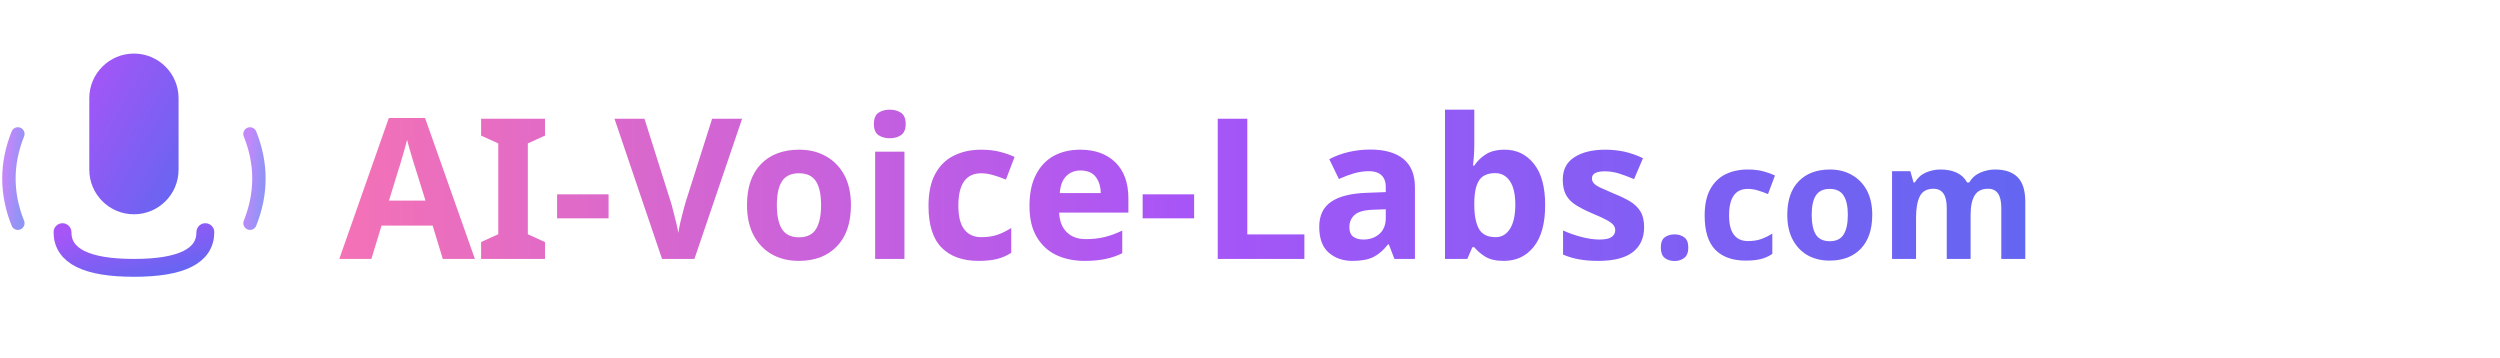
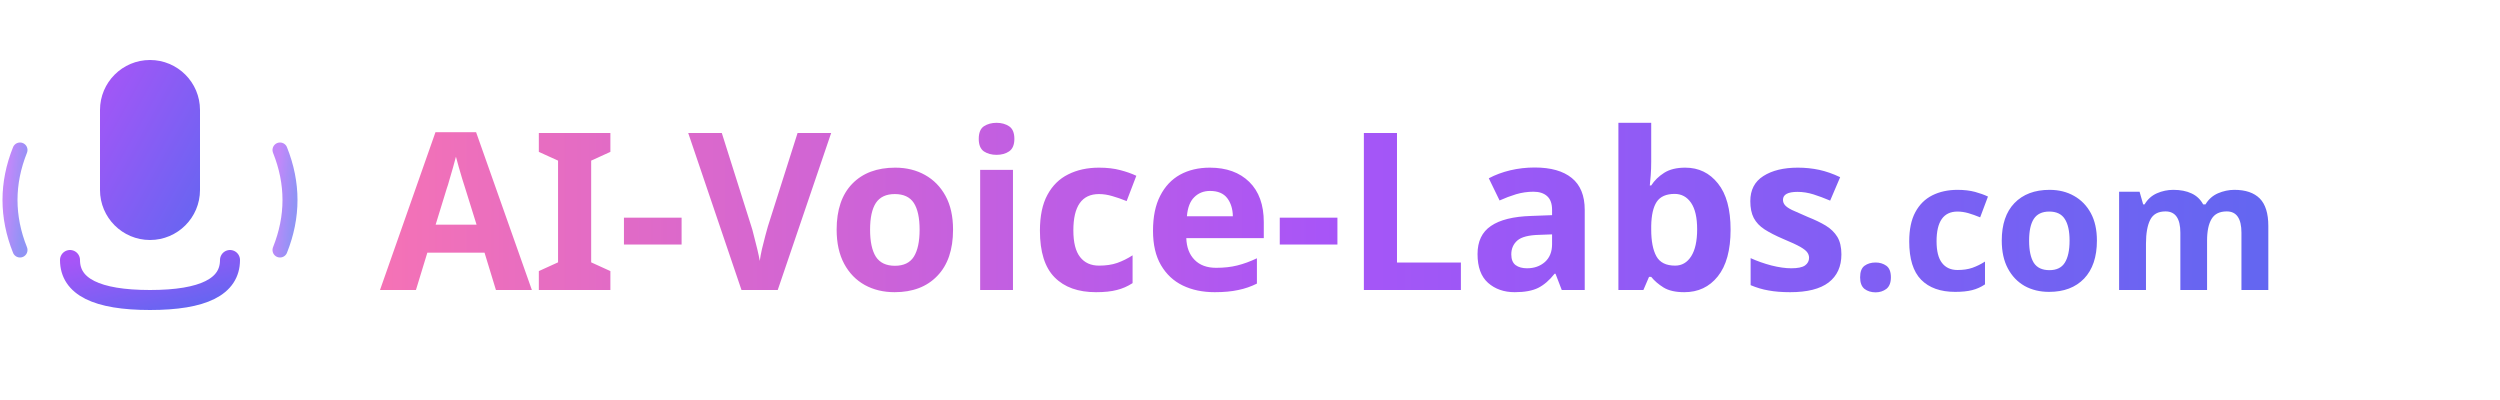
- <svg xmlns="http://www.w3.org/2000/svg" viewBox="0 0 280 40" fill="none">
+ <svg xmlns="http://www.w3.org/2000/svg" viewBox="0 0 250 40" fill="none">
  <defs>
    <linearGradient id="brandGradient" x1="0%" y1="0%" x2="100%" y2="0%">
      <stop offset="0%" stop-color="#f472b6" />
      <stop offset="50%" stop-color="#a855f7" />
      <stop offset="100%" stop-color="#6366f1" />
    </linearGradient>
    <linearGradient id="iconGradient" x1="0" y1="0" x2="1" y2="1">
      <stop offset="0%" stop-color="#a855f7" />
      <stop offset="100%" stop-color="#6366f1" />
    </linearGradient>
  </defs>
  <g transform="translate(15, 20)">
    <rect x="-5" y="-14" width="10" height="18" rx="5" fill="url(#iconGradient)" />
    <path d="M -8 6 Q -8 10, 0 10 Q 8 10, 8 6" stroke="url(#iconGradient)" stroke-width="2" fill="none" stroke-linecap="round" />
    <line x1="0" y1="10" x2="0" y2="16" stroke="url(#iconGradient)" stroke-width="2" stroke-linecap="round" />
    <line x1="-6" y1="16" x2="6" y2="16" stroke="url(#iconGradient)" stroke-width="2" stroke-linecap="round" />
    <path d="M -13 -5 Q -15 0, -13 5" stroke="url(#iconGradient)" stroke-width="1.5" fill="none" stroke-linecap="round" opacity="0.7" />
    <path d="M 13 -5 Q 15 0, 13 5" stroke="url(#iconGradient)" stroke-width="1.5" fill="none" stroke-linecap="round" opacity="0.7" />
  </g>
  <text x="38" y="29" fill="url(#brandGradient)" font-family="Poppins, sans-serif" font-weight="600" font-size="22">
    AI-Voice-Labs<tspan font-size="18">.com</tspan>
  </text>
</svg>
